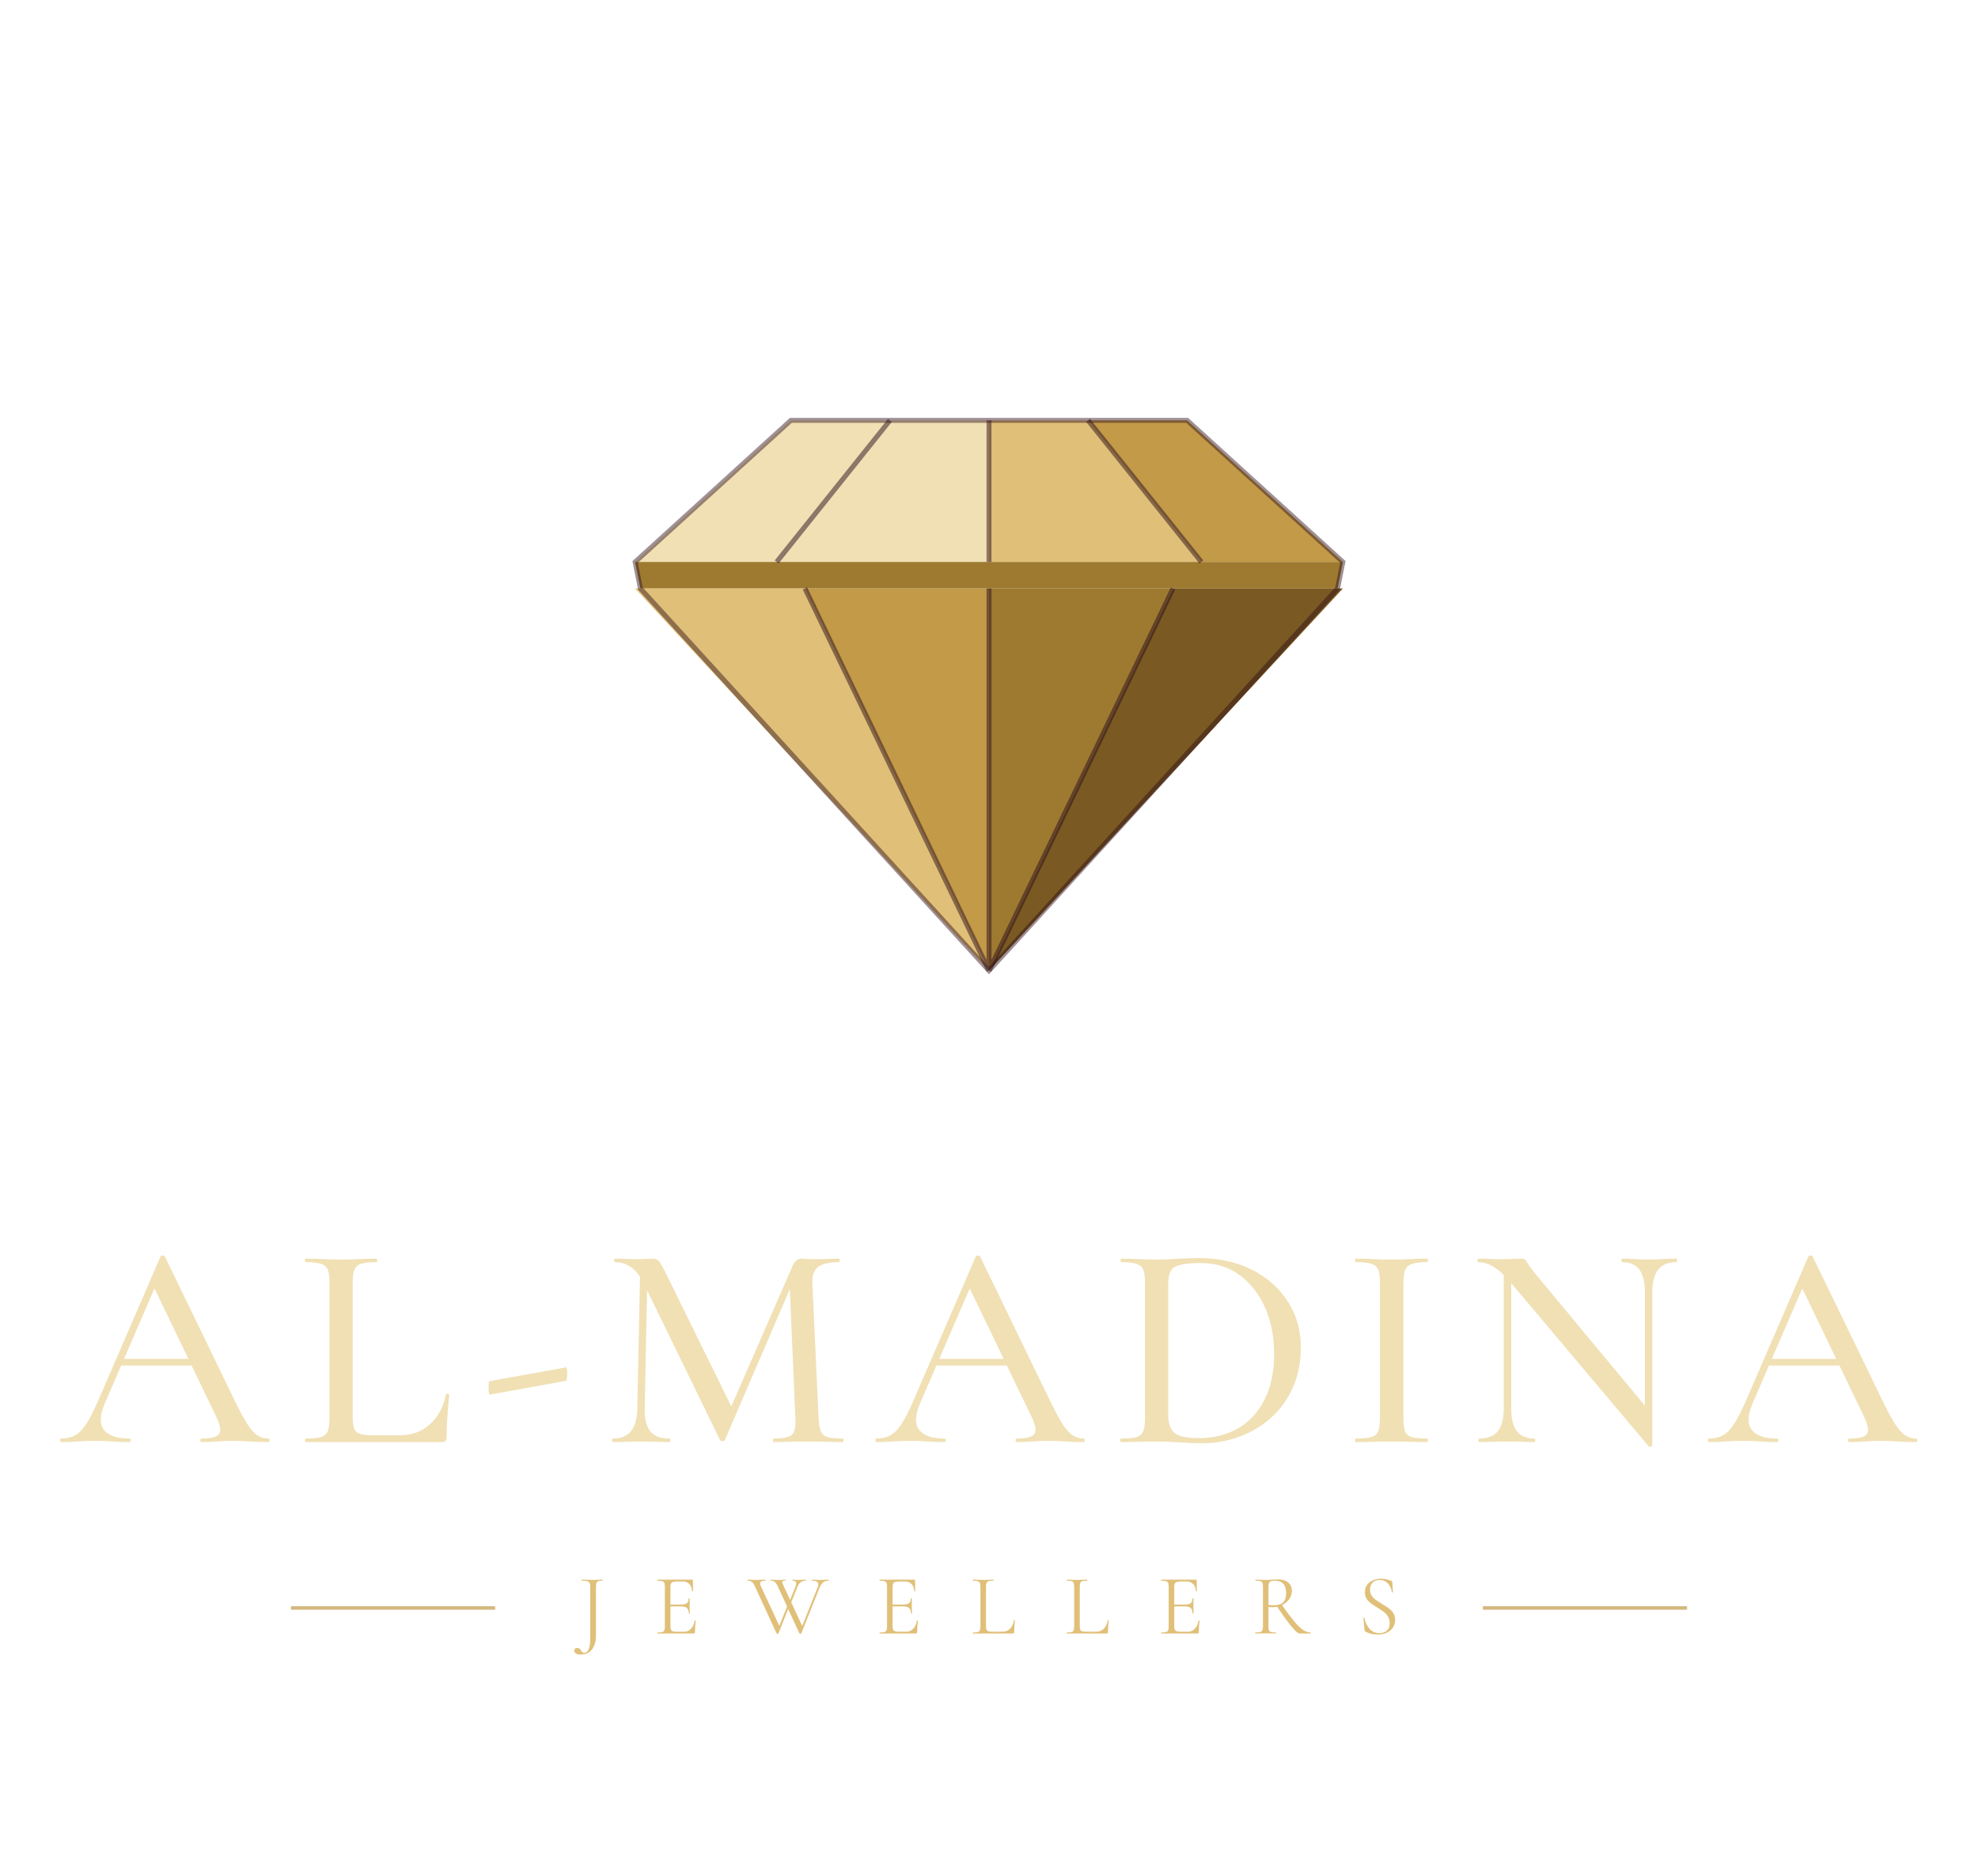
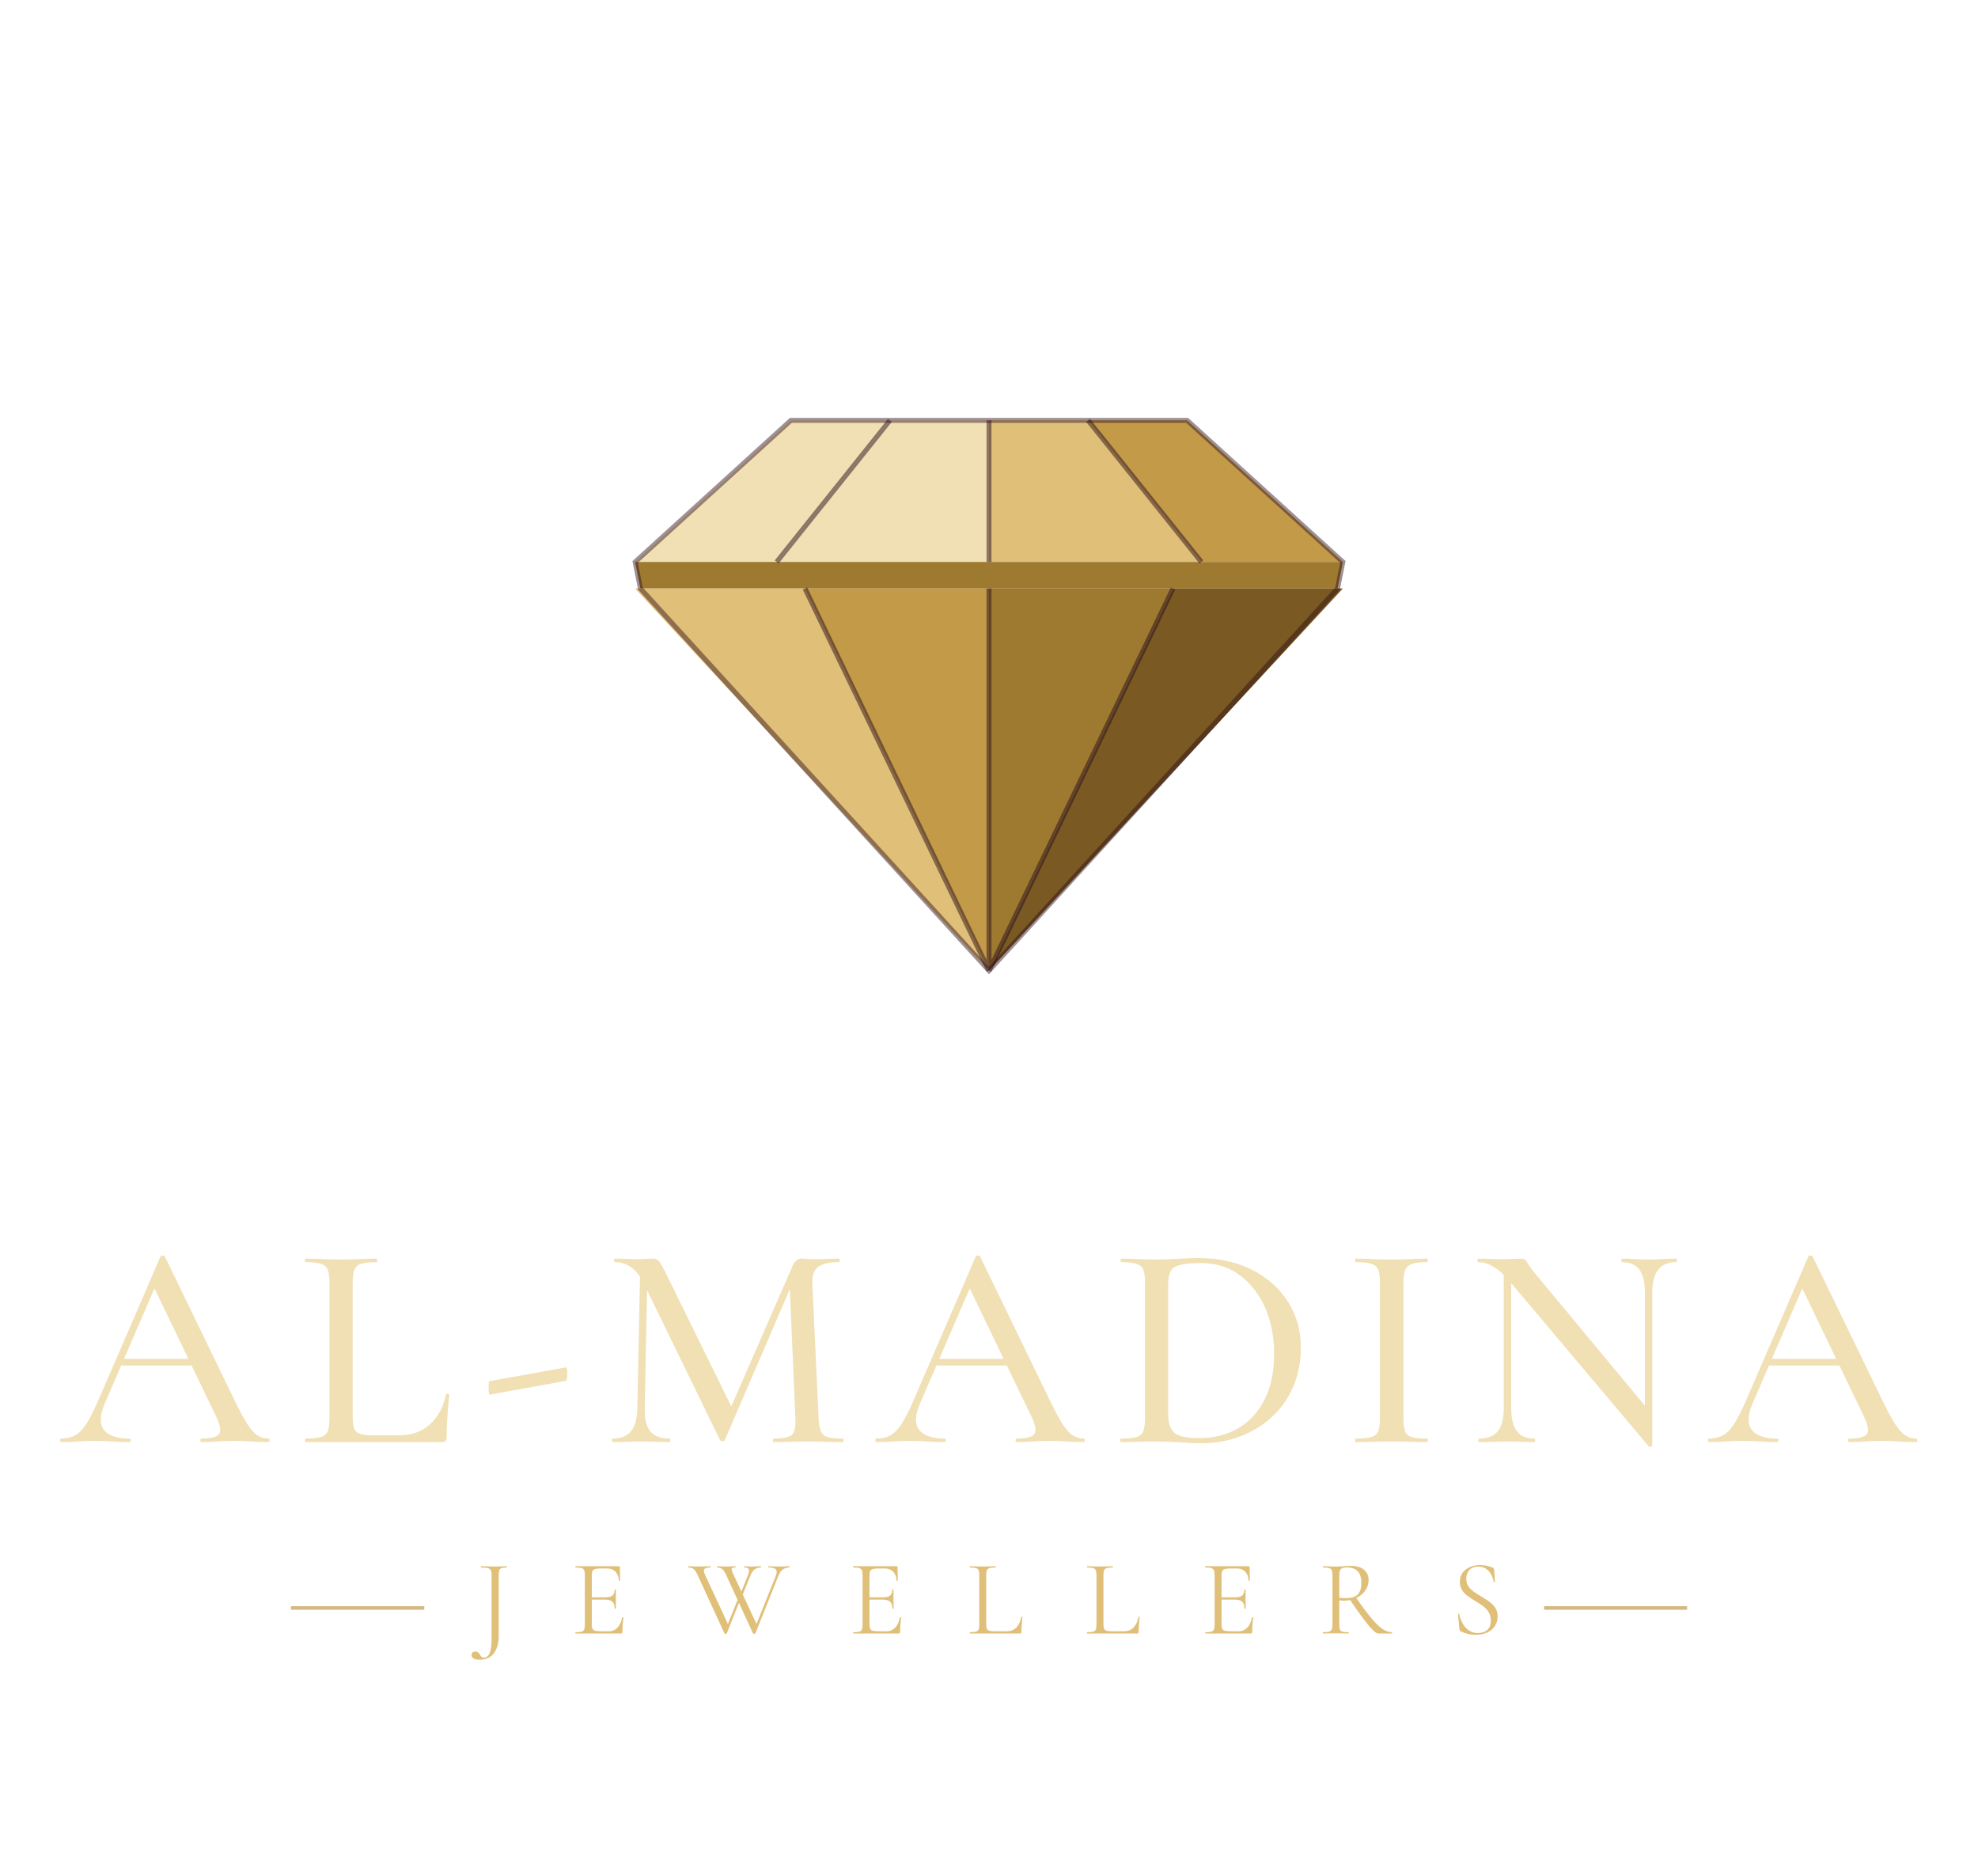
<svg xmlns="http://www.w3.org/2000/svg" viewBox="0 0 620 588" width="620" height="588" role="img" aria-label="Al-Madina Jewellers">
  <polygon points="247.88,131.76 278.94,131.76 243.45,176.13 199.08,176.13" fill="#F0E0B4" />
  <polygon points="278.94,131.76 310.00,131.76 310.00,176.13 243.45,176.13" fill="#F0E0B4" />
  <polygon points="310.00,131.76 341.06,131.76 376.55,176.13 310.00,176.13" fill="#E0C078" />
  <polygon points="341.06,131.76 372.12,131.76 420.92,176.13 376.55,176.13" fill="#C29A48" />
  <polygon points="199.08,176.13 420.92,176.13 419.26,184.45 200.74,184.45" fill="#9E7A31" />
  <polygon points="199.08,184.45 252.32,184.45 310.00,304.24" fill="#E0C078" />
  <polygon points="252.32,184.45 310.00,184.45 310.00,304.24" fill="#C29A48" />
  <polygon points="310.00,184.45 367.68,184.45 310.00,304.24" fill="#9E7A31" />
  <polygon points="367.68,184.45 420.92,184.45 310.00,304.24" fill="#7A5A22" />
  <path d="M278.94,131.76 L243.45,176.13 M310.00,131.76 L310.00,176.13 M341.06,131.76 L376.55,176.13 M252.32,184.45 L310.00,304.24 M310.00,184.45 L310.00,304.24 M367.68,184.45 L310.00,304.24" stroke="#2A0C17" stroke-width="1.55" fill="none" opacity="0.5" />
  <polygon points="247.88,131.76 372.12,131.76 420.92,176.13 419.26,184.45 310.00,304.24 200.74,184.45 199.08,176.13" fill="none" stroke="#2A0C17" stroke-width="1.55" opacity="0.45" />
  <g transform="translate(19.27 452.00)" fill="#F0E0B4">
    <path d="M17.20 -24.00 18.28 -26.07H43.30L43.95 -24.00ZM64.80 -1.10Q65.21 -1.10 65.21 -0.55Q65.21 0.00 64.80 0.00Q62.14 0.00 59.30 -0.18Q56.47 -0.37 53.86 -0.37Q50.88 -0.37 48.71 -0.18Q46.53 0.00 43.88 0.00Q43.52 0.00 43.52 -0.55Q43.52 -1.10 43.88 -1.10Q48.41 -1.10 49.42 -2.55Q50.42 -3.99 48.42 -8.14L28.58 -49.33L31.57 -53.76L13.57 -12.10Q11.19 -6.53 13.33 -3.82Q15.47 -1.10 21.22 -1.10Q21.68 -1.10 21.68 -0.55Q21.68 0.00 21.22 0.00Q18.46 0.00 16.16 -0.18Q13.86 -0.37 10.37 -0.37Q6.98 -0.37 4.92 -0.18Q2.86 0.00 -0.06 0.00Q-0.43 0.00 -0.43 -0.55Q-0.43 -1.10 -0.06 -1.10Q2.42 -1.10 4.24 -2.09Q6.06 -3.07 7.75 -5.65Q9.44 -8.22 11.49 -12.97L31.05 -58.17Q31.19 -58.45 31.75 -58.47Q32.31 -58.49 32.40 -58.17L54.49 -12.60Q56.65 -8.13 58.28 -5.60Q59.92 -3.07 61.47 -2.09Q63.02 -1.10 64.80 -1.10Z" />
    <path d="M91.28 -49.96V-7.82Q91.28 -5.39 91.77 -4.17Q92.27 -2.96 93.72 -2.54Q95.17 -2.12 97.99 -2.12H105.87Q111.78 -2.12 115.56 -5.63Q119.34 -9.14 120.53 -14.92Q120.57 -15.20 121.06 -15.13Q121.54 -15.07 121.54 -14.79Q121.26 -12.11 120.99 -8.34Q120.71 -4.58 120.71 -1.38Q120.71 0.00 119.32 0.00H76.52Q76.33 0.00 76.33 -0.55Q76.33 -1.10 76.52 -1.10Q79.71 -1.10 81.31 -1.56Q82.91 -2.02 83.45 -3.40Q84.00 -4.78 84.00 -7.45V-50.05Q84.00 -52.72 83.45 -54.05Q82.91 -55.38 81.31 -55.89Q79.71 -56.40 76.52 -56.40Q76.33 -56.40 76.33 -56.95Q76.33 -57.50 76.52 -57.50Q78.72 -57.50 81.59 -57.36Q84.46 -57.22 87.58 -57.22Q90.89 -57.22 93.70 -57.36Q96.52 -57.50 98.72 -57.50Q98.95 -57.50 98.95 -56.95Q98.95 -56.40 98.72 -56.40Q95.54 -56.40 93.95 -55.89Q92.36 -55.38 91.82 -54.00Q91.28 -52.62 91.28 -49.96Z" />
    <path d="M134.30 -14.88Q134.02 -14.88 133.93 -15.90Q133.84 -16.93 133.89 -18.01Q133.93 -19.09 134.12 -19.09L158.13 -23.41Q158.40 -23.50 158.50 -22.43Q158.59 -21.35 158.50 -20.33Q158.40 -19.31 158.13 -19.20Z" />
    <path d="M180.49 -10.52 181.41 -55.38 183.72 -55.20 182.81 -10.52Q182.72 -5.75 184.54 -3.42Q186.35 -1.10 190.58 -1.10Q190.81 -1.10 190.81 -0.55Q190.81 0.00 190.58 0.00Q188.56 0.00 186.41 -0.09Q184.27 -0.18 181.66 -0.18Q179.12 -0.18 176.93 -0.09Q174.74 0.00 172.81 0.00Q172.59 0.00 172.59 -0.55Q172.59 -1.10 172.81 -1.10Q176.64 -1.10 178.52 -3.42Q180.40 -5.75 180.49 -10.52ZM244.89 -1.10Q245.13 -1.10 245.13 -0.55Q245.13 0.00 244.89 0.00Q242.60 0.00 239.74 -0.09Q236.88 -0.18 233.72 -0.18Q230.62 -0.18 227.98 -0.09Q225.34 0.00 223.20 0.00Q222.98 0.00 222.98 -0.55Q222.98 -1.10 223.20 -1.10Q227.68 -1.10 228.97 -2.30Q230.26 -3.50 230.04 -7.45L228.18 -50.78L231.75 -55.96L207.94 -0.64Q207.85 -0.28 207.23 -0.28Q206.60 -0.28 206.42 -0.64L182.44 -49.86Q179.25 -56.40 173.46 -56.40Q173.23 -56.40 173.23 -56.95Q173.23 -57.50 173.46 -57.50Q175.09 -57.50 176.90 -57.41Q178.71 -57.32 179.93 -57.32Q181.72 -57.32 183.13 -57.41Q184.55 -57.50 185.30 -57.50Q186.59 -57.50 187.31 -56.63Q188.02 -55.76 189.54 -52.72L210.40 -10.28L207.01 -4.43L229.15 -55.20Q229.65 -56.34 230.35 -56.92Q231.05 -57.50 231.91 -57.50Q232.57 -57.50 233.54 -57.41Q234.50 -57.32 235.78 -57.32Q238.42 -57.32 240.16 -57.41Q241.90 -57.50 243.72 -57.50Q243.94 -57.50 243.94 -56.95Q243.94 -56.40 243.72 -56.40Q239.34 -56.40 237.28 -54.98Q235.23 -53.56 235.36 -49.78L237.32 -7.45Q237.45 -4.78 238.01 -3.40Q238.56 -2.02 240.15 -1.56Q241.73 -1.10 244.89 -1.10Z" />
    <path d="M272.74 -24.00 273.81 -26.07H298.84L299.48 -24.00ZM320.34 -1.10Q320.75 -1.10 320.75 -0.55Q320.75 0.00 320.34 0.00Q317.68 0.00 314.84 -0.18Q312.00 -0.37 309.39 -0.37Q306.42 -0.37 304.24 -0.18Q302.07 0.00 299.42 0.00Q299.05 0.00 299.05 -0.55Q299.05 -1.10 299.42 -1.10Q303.95 -1.10 304.95 -2.55Q305.96 -3.99 303.96 -8.14L284.12 -49.33L287.11 -53.76L269.11 -12.10Q266.72 -6.53 268.86 -3.82Q271.00 -1.10 276.76 -1.10Q277.22 -1.10 277.22 -0.55Q277.22 0.00 276.76 0.00Q274.00 0.00 271.70 -0.18Q269.40 -0.37 265.90 -0.37Q262.52 -0.37 260.46 -0.18Q258.40 0.00 255.47 0.00Q255.10 0.00 255.10 -0.55Q255.10 -1.10 255.47 -1.10Q257.96 -1.10 259.77 -2.09Q261.59 -3.07 263.29 -5.65Q264.98 -8.22 267.03 -12.97L286.59 -58.17Q286.73 -58.45 287.29 -58.47Q287.85 -58.49 287.94 -58.17L310.03 -12.60Q312.19 -8.13 313.82 -5.60Q315.46 -3.07 317.01 -2.09Q318.56 -1.10 320.34 -1.10Z" />
    <path d="M357.51 0.37Q354.77 0.37 350.71 0.09Q346.65 -0.18 343.23 -0.18Q340.11 -0.18 337.23 -0.09Q334.35 0.00 332.05 0.00Q331.87 0.00 331.87 -0.55Q331.87 -1.10 332.05 -1.10Q335.25 -1.10 336.89 -1.56Q338.53 -2.02 339.08 -3.40Q339.63 -4.78 339.63 -7.45V-50.05Q339.63 -52.72 339.08 -54.05Q338.54 -55.38 336.95 -55.89Q335.36 -56.40 332.18 -56.40Q331.96 -56.40 331.96 -56.95Q331.96 -57.50 332.18 -57.50Q334.48 -57.50 337.29 -57.36Q340.11 -57.22 343.24 -57.22Q346.37 -57.22 350.00 -57.45Q353.64 -57.68 356.22 -57.68Q365.94 -57.68 373.18 -54.00Q380.43 -50.32 384.45 -43.98Q388.48 -37.63 388.48 -29.72Q388.48 -22.82 386.04 -17.25Q383.59 -11.68 379.29 -7.77Q374.99 -3.86 369.37 -1.75Q363.76 0.37 357.51 0.37ZM356.59 -1.24Q363.47 -1.24 368.75 -4.28Q374.04 -7.32 377.07 -13.25Q380.10 -19.18 380.10 -27.70Q380.10 -35.66 377.28 -42.09Q374.45 -48.51 369.32 -52.31Q364.18 -56.12 357.09 -56.12Q351.59 -56.12 349.25 -55.03Q346.91 -53.94 346.91 -49.86V-8.46Q346.91 -4.76 348.74 -3.00Q350.58 -1.24 356.59 -1.24Z" />
    <path d="M420.63 -7.45Q420.63 -4.78 421.14 -3.40Q421.65 -2.02 423.26 -1.56Q424.87 -1.10 428.08 -1.10Q428.30 -1.10 428.30 -0.55Q428.30 0.00 428.08 0.00Q425.77 0.00 422.99 -0.09Q420.21 -0.18 416.86 -0.18Q413.68 -0.18 410.84 -0.09Q408.00 0.00 405.69 0.00Q405.45 0.00 405.45 -0.55Q405.45 -1.10 405.70 -1.10Q408.89 -1.10 410.52 -1.56Q412.15 -2.02 412.71 -3.40Q413.26 -4.78 413.26 -7.45V-50.05Q413.26 -52.72 412.72 -54.05Q412.17 -55.38 410.53 -55.89Q408.89 -56.40 405.69 -56.40Q405.45 -56.40 405.45 -56.95Q405.45 -57.50 405.69 -57.50Q408.00 -57.50 410.84 -57.36Q413.68 -57.22 416.86 -57.22Q420.21 -57.22 423.04 -57.36Q425.87 -57.50 428.08 -57.50Q428.30 -57.50 428.30 -56.95Q428.30 -56.40 428.08 -56.40Q424.90 -56.40 423.31 -55.84Q421.72 -55.29 421.18 -53.91Q420.63 -52.53 420.63 -49.86Z" />
    <path d="M452.07 -10.52V-55.38L454.42 -55.20V-10.52Q454.42 -5.75 456.19 -3.42Q457.97 -1.10 461.71 -1.10Q461.94 -1.10 461.94 -0.55Q461.94 0.00 461.71 0.00Q459.83 0.00 457.82 -0.09Q455.81 -0.18 453.39 -0.18Q450.93 -0.18 448.64 -0.09Q446.35 0.00 444.34 0.00Q444.12 0.00 444.12 -0.55Q444.12 -1.10 444.34 -1.10Q448.39 -1.10 450.23 -3.42Q452.07 -5.75 452.07 -10.52ZM498.63 1.18Q498.63 1.40 498.20 1.45Q497.76 1.50 497.57 1.40L454.29 -49.96Q451.08 -53.73 448.70 -55.06Q446.33 -56.40 444.08 -56.40Q443.84 -56.40 443.84 -56.95Q443.84 -57.50 444.08 -57.50Q445.77 -57.50 447.55 -57.41Q449.33 -57.32 450.78 -57.32Q452.98 -57.32 454.81 -57.41Q456.65 -57.50 457.61 -57.50Q458.81 -57.50 459.33 -56.44Q459.85 -55.38 462.01 -52.72L497.90 -9.50ZM498.63 -46.89V1.18L496.32 -1.63V-46.89Q496.32 -51.66 494.60 -54.03Q492.88 -56.40 489.14 -56.40Q488.96 -56.40 488.96 -56.95Q488.96 -57.50 489.14 -57.50Q491.06 -57.50 493.07 -57.36Q495.08 -57.22 497.51 -57.22Q499.79 -57.22 502.03 -57.36Q504.27 -57.50 506.14 -57.50Q506.38 -57.50 506.38 -56.95Q506.38 -56.40 506.14 -56.40Q502.31 -56.40 500.47 -54.03Q498.63 -51.66 498.63 -46.89Z" />
    <path d="M533.70 -24.00 534.78 -26.07H559.80L560.45 -24.00ZM581.30 -1.10Q581.71 -1.10 581.71 -0.55Q581.71 0.00 581.30 0.00Q578.64 0.00 575.80 -0.18Q572.97 -0.37 570.36 -0.37Q567.38 -0.37 565.21 -0.18Q563.03 0.00 560.38 0.00Q560.02 0.00 560.02 -0.55Q560.02 -1.10 560.38 -1.10Q564.91 -1.10 565.92 -2.55Q566.92 -3.99 564.92 -8.14L545.08 -49.33L548.07 -53.76L530.07 -12.10Q527.69 -6.53 529.83 -3.82Q531.97 -1.10 537.72 -1.10Q538.18 -1.10 538.18 -0.55Q538.18 0.00 537.72 0.00Q534.96 0.00 532.66 -0.18Q530.36 -0.37 526.87 -0.37Q523.48 -0.37 521.42 -0.18Q519.36 0.00 516.44 0.00Q516.07 0.00 516.07 -0.55Q516.07 -1.10 516.44 -1.10Q518.92 -1.10 520.74 -2.09Q522.56 -3.07 524.25 -5.65Q525.94 -8.22 527.99 -12.97L547.55 -58.17Q547.69 -58.45 548.25 -58.47Q548.81 -58.49 548.90 -58.17L570.99 -12.60Q573.15 -8.13 574.78 -5.60Q576.42 -3.07 577.97 -2.09Q579.52 -1.10 581.30 -1.10Z" />
  </g>
-   <g transform="translate(181.23 512.00)" fill="#E0C078">
+   <g transform="translate(149.35 512.00) scale(1.25)" fill="#E0C078">
    <path d="M7.55 -16.88Q7.61 -16.88 7.61 -16.71Q7.61 -16.55 7.55 -16.55Q6.70 -16.55 6.27 -16.39Q5.85 -16.23 5.71 -15.82Q5.57 -15.42 5.57 -14.63V0.76Q5.57 3.35 4.35 4.96Q3.13 6.58 0.74 6.58Q-0.19 6.58 -0.72 6.26Q-1.24 5.93 -1.24 5.43Q-1.24 5.03 -1.00 4.78Q-0.76 4.53 -0.33 4.53Q0.17 4.53 0.42 4.75Q0.68 4.98 0.85 5.28Q1.02 5.58 1.23 5.82Q1.45 6.05 1.86 6.05Q2.80 6.05 3.29 4.95Q3.79 3.86 3.79 1.33V-14.69Q3.79 -15.47 3.60 -15.86Q3.40 -16.25 2.84 -16.40Q2.28 -16.55 1.13 -16.55Q1.08 -16.55 1.08 -16.71Q1.08 -16.88 1.13 -16.88Q1.93 -16.88 2.81 -16.83Q3.69 -16.79 4.65 -16.79Q5.53 -16.79 6.25 -16.83Q6.97 -16.88 7.55 -16.88Z" />
    <path d="M36.17 0.00H24.87Q24.81 0.00 24.81 -0.16Q24.81 -0.32 24.87 -0.32Q25.85 -0.32 26.35 -0.46Q26.84 -0.59 27.00 -1.00Q27.17 -1.40 27.17 -2.19V-14.69Q27.17 -15.47 27.00 -15.86Q26.84 -16.25 26.35 -16.40Q25.85 -16.55 24.87 -16.55Q24.81 -16.55 24.81 -16.71Q24.81 -16.88 24.87 -16.88H35.71Q35.96 -16.88 35.96 -16.63L36.01 -13.30Q36.01 -13.22 35.87 -13.22Q35.72 -13.21 35.71 -13.29Q35.62 -14.74 34.83 -15.52Q34.05 -16.31 32.76 -16.31H31.11Q30.20 -16.31 29.73 -16.17Q29.26 -16.03 29.09 -15.65Q28.92 -15.28 28.92 -14.55V-2.29Q28.92 -1.59 29.08 -1.22Q29.25 -0.84 29.70 -0.70Q30.16 -0.56 31.04 -0.56H33.21Q34.49 -0.56 35.37 -1.49Q36.25 -2.42 36.52 -4.01Q36.53 -4.09 36.69 -4.07Q36.85 -4.06 36.85 -3.98Q36.74 -3.26 36.67 -2.26Q36.60 -1.26 36.60 -0.40Q36.60 0.00 36.17 0.00ZM34.66 -6.28Q34.66 -7.47 34.08 -7.99Q33.51 -8.50 32.14 -8.50H28.09V-9.07H32.22Q33.53 -9.07 34.08 -9.51Q34.63 -9.96 34.63 -10.97Q34.63 -11.03 34.79 -11.03Q34.95 -11.03 34.95 -10.97Q34.95 -10.16 34.94 -9.72Q34.93 -9.27 34.93 -8.78Q34.93 -8.16 34.96 -7.57Q34.99 -6.98 34.99 -6.28Q34.99 -6.23 34.82 -6.23Q34.66 -6.23 34.66 -6.28Z" />
    <path d="M66.27 -8.81 62.77 -0.03Q62.75 0.08 62.49 0.08Q62.23 0.08 62.18 -0.03L55.47 -14.63Q55.15 -15.36 54.83 -15.77Q54.51 -16.19 54.12 -16.37Q53.73 -16.55 53.18 -16.55Q53.10 -16.55 53.10 -16.71Q53.10 -16.88 53.18 -16.88Q53.54 -16.88 53.89 -16.85Q54.24 -16.82 54.62 -16.81Q54.99 -16.79 55.41 -16.79Q56.17 -16.79 56.74 -16.81Q57.32 -16.82 57.77 -16.85Q58.22 -16.88 58.61 -16.88Q58.69 -16.88 58.69 -16.71Q58.69 -16.55 58.61 -16.55Q57.57 -16.55 57.19 -16.19Q56.81 -15.83 57.30 -14.75L63.29 -1.87L62.32 -0.57L65.86 -9.39ZM78.43 -16.88Q78.50 -16.88 78.50 -16.71Q78.50 -16.55 78.43 -16.55Q77.56 -16.55 76.87 -16.10Q76.19 -15.65 75.69 -14.42L69.94 -0.03Q69.91 0.08 69.65 0.08Q69.40 0.08 69.34 -0.03L62.63 -14.63Q62.18 -15.65 61.69 -16.10Q61.20 -16.55 60.41 -16.55Q60.33 -16.55 60.33 -16.71Q60.33 -16.88 60.41 -16.88Q60.76 -16.88 61.11 -16.85Q61.45 -16.82 61.82 -16.81Q62.18 -16.79 62.58 -16.79Q63.44 -16.79 63.96 -16.83Q64.48 -16.88 64.89 -16.88Q64.98 -16.88 64.98 -16.71Q64.98 -16.55 64.89 -16.55Q64.06 -16.55 63.98 -16.25Q63.91 -15.94 64.46 -14.75L70.46 -1.87L69.50 -0.57L75.08 -14.52Q75.49 -15.56 75.08 -16.06Q74.67 -16.55 73.26 -16.55Q73.18 -16.55 73.18 -16.71Q73.18 -16.88 73.26 -16.88Q73.90 -16.88 74.49 -16.83Q75.09 -16.79 76.02 -16.79Q76.80 -16.79 77.28 -16.83Q77.75 -16.88 78.43 -16.88ZM65.98 -9.39 68.05 -14.57Q68.48 -15.64 68.29 -16.10Q68.11 -16.55 67.20 -16.55Q67.14 -16.55 67.14 -16.71Q67.14 -16.88 67.20 -16.88Q67.49 -16.88 67.71 -16.85Q67.93 -16.82 68.22 -16.81Q68.51 -16.79 68.97 -16.79Q69.71 -16.79 70.18 -16.83Q70.66 -16.88 71.32 -16.88Q71.37 -16.88 71.37 -16.71Q71.37 -16.55 71.32 -16.55Q70.46 -16.55 69.80 -16.11Q69.13 -15.68 68.64 -14.42L66.39 -8.81Z" />
    <path d="M105.81 0.00H94.50Q94.44 0.00 94.44 -0.16Q94.44 -0.32 94.50 -0.32Q95.49 -0.32 95.98 -0.46Q96.47 -0.59 96.64 -1.00Q96.81 -1.40 96.81 -2.19V-14.69Q96.81 -15.47 96.64 -15.86Q96.47 -16.25 95.98 -16.40Q95.49 -16.55 94.50 -16.55Q94.44 -16.55 94.44 -16.71Q94.44 -16.88 94.50 -16.88H105.35Q105.59 -16.88 105.59 -16.63L105.65 -13.30Q105.65 -13.22 105.50 -13.22Q105.36 -13.21 105.35 -13.29Q105.26 -14.74 104.47 -15.52Q103.68 -16.31 102.40 -16.31H100.74Q99.84 -16.31 99.37 -16.17Q98.90 -16.03 98.72 -15.65Q98.55 -15.28 98.55 -14.55V-2.29Q98.55 -1.59 98.72 -1.22Q98.89 -0.84 99.34 -0.70Q99.79 -0.56 100.68 -0.56H102.84Q104.13 -0.56 105.01 -1.49Q105.89 -2.42 106.16 -4.01Q106.17 -4.09 106.33 -4.07Q106.48 -4.06 106.48 -3.98Q106.38 -3.26 106.31 -2.26Q106.24 -1.26 106.24 -0.40Q106.24 0.00 105.81 0.00ZM104.30 -6.28Q104.30 -7.47 103.72 -7.99Q103.14 -8.50 101.78 -8.50H97.73V-9.07H101.85Q103.16 -9.07 103.72 -9.51Q104.27 -9.96 104.27 -10.97Q104.27 -11.03 104.43 -11.03Q104.59 -11.03 104.59 -10.97Q104.59 -10.16 104.58 -9.72Q104.56 -9.27 104.56 -8.78Q104.56 -8.16 104.59 -7.57Q104.62 -6.98 104.62 -6.28Q104.62 -6.23 104.46 -6.23Q104.30 -6.23 104.30 -6.28Z" />
    <path d="M127.82 -14.66V-2.29Q127.82 -1.56 127.99 -1.19Q128.15 -0.82 128.61 -0.69Q129.08 -0.56 129.99 -0.56H132.94Q134.50 -0.56 135.42 -1.54Q136.33 -2.53 136.60 -4.14Q136.61 -4.22 136.76 -4.20Q136.90 -4.19 136.90 -4.10Q136.82 -3.36 136.74 -2.33Q136.66 -1.29 136.66 -0.40Q136.66 0.00 136.25 0.00H123.77Q123.71 0.00 123.71 -0.16Q123.71 -0.32 123.77 -0.32Q124.76 -0.32 125.25 -0.46Q125.74 -0.59 125.91 -1.00Q126.08 -1.40 126.08 -2.19V-14.69Q126.08 -15.47 125.91 -15.86Q125.74 -16.25 125.25 -16.40Q124.76 -16.55 123.77 -16.55Q123.71 -16.55 123.71 -16.71Q123.71 -16.88 123.77 -16.88Q124.42 -16.88 125.23 -16.83Q126.05 -16.79 126.94 -16.79Q127.88 -16.79 128.69 -16.83Q129.50 -16.88 130.13 -16.88Q130.19 -16.88 130.19 -16.71Q130.19 -16.55 130.13 -16.55Q129.15 -16.55 128.65 -16.40Q128.16 -16.25 127.99 -15.85Q127.82 -15.44 127.82 -14.66Z" />
    <path d="M157.22 -14.66V-2.29Q157.22 -1.56 157.38 -1.19Q157.54 -0.82 158.01 -0.69Q158.47 -0.56 159.38 -0.56H162.33Q163.89 -0.56 164.81 -1.54Q165.72 -2.53 166.00 -4.14Q166.00 -4.22 166.15 -4.20Q166.29 -4.19 166.29 -4.10Q166.21 -3.36 166.13 -2.33Q166.05 -1.29 166.05 -0.40Q166.05 0.00 165.64 0.00H153.16Q153.11 0.00 153.11 -0.16Q153.11 -0.32 153.16 -0.32Q154.15 -0.32 154.64 -0.46Q155.13 -0.59 155.30 -1.00Q155.47 -1.40 155.47 -2.19V-14.69Q155.47 -15.47 155.30 -15.86Q155.13 -16.25 154.64 -16.40Q154.15 -16.55 153.16 -16.55Q153.11 -16.55 153.11 -16.71Q153.11 -16.88 153.16 -16.88Q153.81 -16.88 154.62 -16.83Q155.44 -16.79 156.33 -16.79Q157.27 -16.79 158.08 -16.83Q158.89 -16.88 159.52 -16.88Q159.58 -16.88 159.58 -16.71Q159.58 -16.55 159.52 -16.55Q158.54 -16.55 158.04 -16.40Q157.55 -16.25 157.38 -15.85Q157.22 -15.44 157.22 -14.66Z" />
    <path d="M194.09 0.00H182.78Q182.72 0.00 182.72 -0.16Q182.72 -0.32 182.78 -0.32Q183.77 -0.32 184.26 -0.46Q184.75 -0.59 184.92 -1.00Q185.09 -1.40 185.09 -2.19V-14.69Q185.09 -15.47 184.92 -15.86Q184.75 -16.25 184.26 -16.40Q183.77 -16.55 182.78 -16.55Q182.72 -16.55 182.72 -16.71Q182.72 -16.88 182.78 -16.88H193.63Q193.87 -16.88 193.87 -16.63L193.93 -13.30Q193.93 -13.22 193.78 -13.22Q193.64 -13.21 193.63 -13.29Q193.54 -14.74 192.75 -15.52Q191.96 -16.31 190.68 -16.31H189.03Q188.12 -16.31 187.65 -16.17Q187.18 -16.03 187.01 -15.65Q186.83 -15.28 186.83 -14.55V-2.29Q186.83 -1.59 187.00 -1.22Q187.17 -0.84 187.62 -0.70Q188.07 -0.56 188.96 -0.56H191.13Q192.41 -0.56 193.29 -1.49Q194.17 -2.42 194.44 -4.01Q194.45 -4.09 194.61 -4.07Q194.77 -4.06 194.77 -3.98Q194.66 -3.26 194.59 -2.26Q194.52 -1.26 194.52 -0.40Q194.52 0.00 194.09 0.00ZM192.58 -6.28Q192.58 -7.47 192.00 -7.99Q191.42 -8.50 190.06 -8.50H186.01V-9.07H190.13Q191.44 -9.07 192.00 -9.51Q192.55 -9.96 192.55 -10.97Q192.55 -11.03 192.71 -11.03Q192.87 -11.03 192.87 -10.97Q192.87 -10.16 192.86 -9.72Q192.84 -9.27 192.84 -8.78Q192.84 -8.16 192.87 -7.57Q192.90 -6.98 192.90 -6.28Q192.90 -6.23 192.74 -6.23Q192.58 -6.23 192.58 -6.28Z" />
    <path d="M226.07 0.00Q225.62 0.00 224.60 -1.04Q223.57 -2.09 222.13 -4.04Q220.69 -5.99 218.90 -8.66L220.44 -9.14Q222.73 -5.87 224.33 -3.93Q225.93 -1.99 227.16 -1.16Q228.39 -0.32 229.53 -0.32Q229.61 -0.32 229.61 -0.16Q229.61 0.00 229.53 0.00Q228.18 0.00 227.33 0.00Q226.48 0.00 226.07 0.00ZM219.27 -16.96Q221.43 -16.96 222.57 -15.98Q223.71 -15.00 223.71 -13.40Q223.71 -11.93 222.87 -10.76Q222.02 -9.58 220.63 -8.91Q219.24 -8.23 217.59 -8.23Q217.32 -8.23 216.98 -8.26Q216.65 -8.28 216.36 -8.31V-2.19Q216.36 -1.40 216.52 -1.00Q216.68 -0.59 217.18 -0.46Q217.68 -0.32 218.67 -0.32Q218.75 -0.32 218.75 -0.16Q218.75 0.00 218.67 0.00Q218.01 0.00 217.22 -0.03Q216.43 -0.05 215.47 -0.05Q214.59 -0.05 213.76 -0.03Q212.94 0.00 212.28 0.00Q212.22 0.00 212.22 -0.16Q212.22 -0.32 212.28 -0.32Q213.27 -0.32 213.77 -0.46Q214.27 -0.59 214.46 -1.00Q214.64 -1.40 214.64 -2.19V-14.69Q214.64 -15.47 214.47 -15.86Q214.30 -16.25 213.81 -16.40Q213.32 -16.55 212.33 -16.55Q212.25 -16.55 212.25 -16.71Q212.25 -16.88 212.33 -16.88Q212.97 -16.88 213.78 -16.83Q214.59 -16.79 215.47 -16.79Q216.32 -16.79 217.42 -16.88Q218.52 -16.96 219.27 -16.96ZM221.89 -12.61Q221.89 -14.09 221.45 -14.95Q221.00 -15.81 220.19 -16.19Q219.37 -16.56 218.23 -16.56Q217.24 -16.56 216.80 -16.20Q216.36 -15.84 216.36 -14.63V-8.95Q216.74 -8.92 217.19 -8.89Q217.63 -8.87 217.97 -8.87Q220.15 -8.87 221.02 -9.82Q221.89 -10.77 221.89 -12.61Z" />
    <path d="M248.20 -13.72Q248.20 -12.60 248.75 -11.81Q249.30 -11.02 250.17 -10.42Q251.04 -9.82 252.01 -9.24Q253.01 -8.66 253.93 -8.01Q254.85 -7.36 255.46 -6.47Q256.07 -5.58 256.07 -4.29Q256.07 -3.01 255.43 -1.96Q254.79 -0.91 253.56 -0.29Q252.32 0.32 250.52 0.32Q249.88 0.32 249.24 0.23Q248.60 0.13 247.97 -0.08Q247.34 -0.29 246.72 -0.63Q246.59 -0.71 246.54 -0.82Q246.49 -0.94 246.47 -1.14L246.13 -4.81Q246.10 -4.94 246.25 -4.95Q246.40 -4.97 246.42 -4.86Q246.59 -4.04 246.95 -3.21Q247.31 -2.38 247.87 -1.68Q248.43 -0.98 249.24 -0.55Q250.05 -0.11 251.13 -0.11Q251.93 -0.11 252.67 -0.41Q253.41 -0.70 253.88 -1.37Q254.35 -2.05 254.35 -3.22Q254.35 -4.53 253.77 -5.41Q253.20 -6.30 252.31 -6.94Q251.41 -7.59 250.42 -8.16Q249.48 -8.74 248.59 -9.37Q247.70 -10.00 247.15 -10.85Q246.60 -11.70 246.60 -12.95Q246.60 -14.38 247.33 -15.32Q248.07 -16.25 249.22 -16.71Q250.38 -17.17 251.63 -17.17Q252.38 -17.17 253.19 -17.02Q254.00 -16.86 254.78 -16.53Q255.01 -16.45 255.10 -16.32Q255.19 -16.20 255.19 -16.06L255.38 -12.98Q255.38 -12.87 255.24 -12.87Q255.10 -12.86 255.06 -12.96Q254.99 -13.50 254.75 -14.16Q254.50 -14.81 254.05 -15.41Q253.60 -16.00 252.89 -16.39Q252.19 -16.77 251.20 -16.77Q250.13 -16.77 249.47 -16.33Q248.81 -15.89 248.51 -15.20Q248.20 -14.51 248.20 -13.72Z" />
  </g>
-   <path d="M91.2,504 H155.2 M464.8,504 H528.8" stroke="#C29A48" stroke-width="1.1" opacity="0.7" />
+   <path d="M91.2,504 H133 M484,504 H528.8" stroke="#C29A48" stroke-width="1.1" opacity="0.7" />
</svg>
